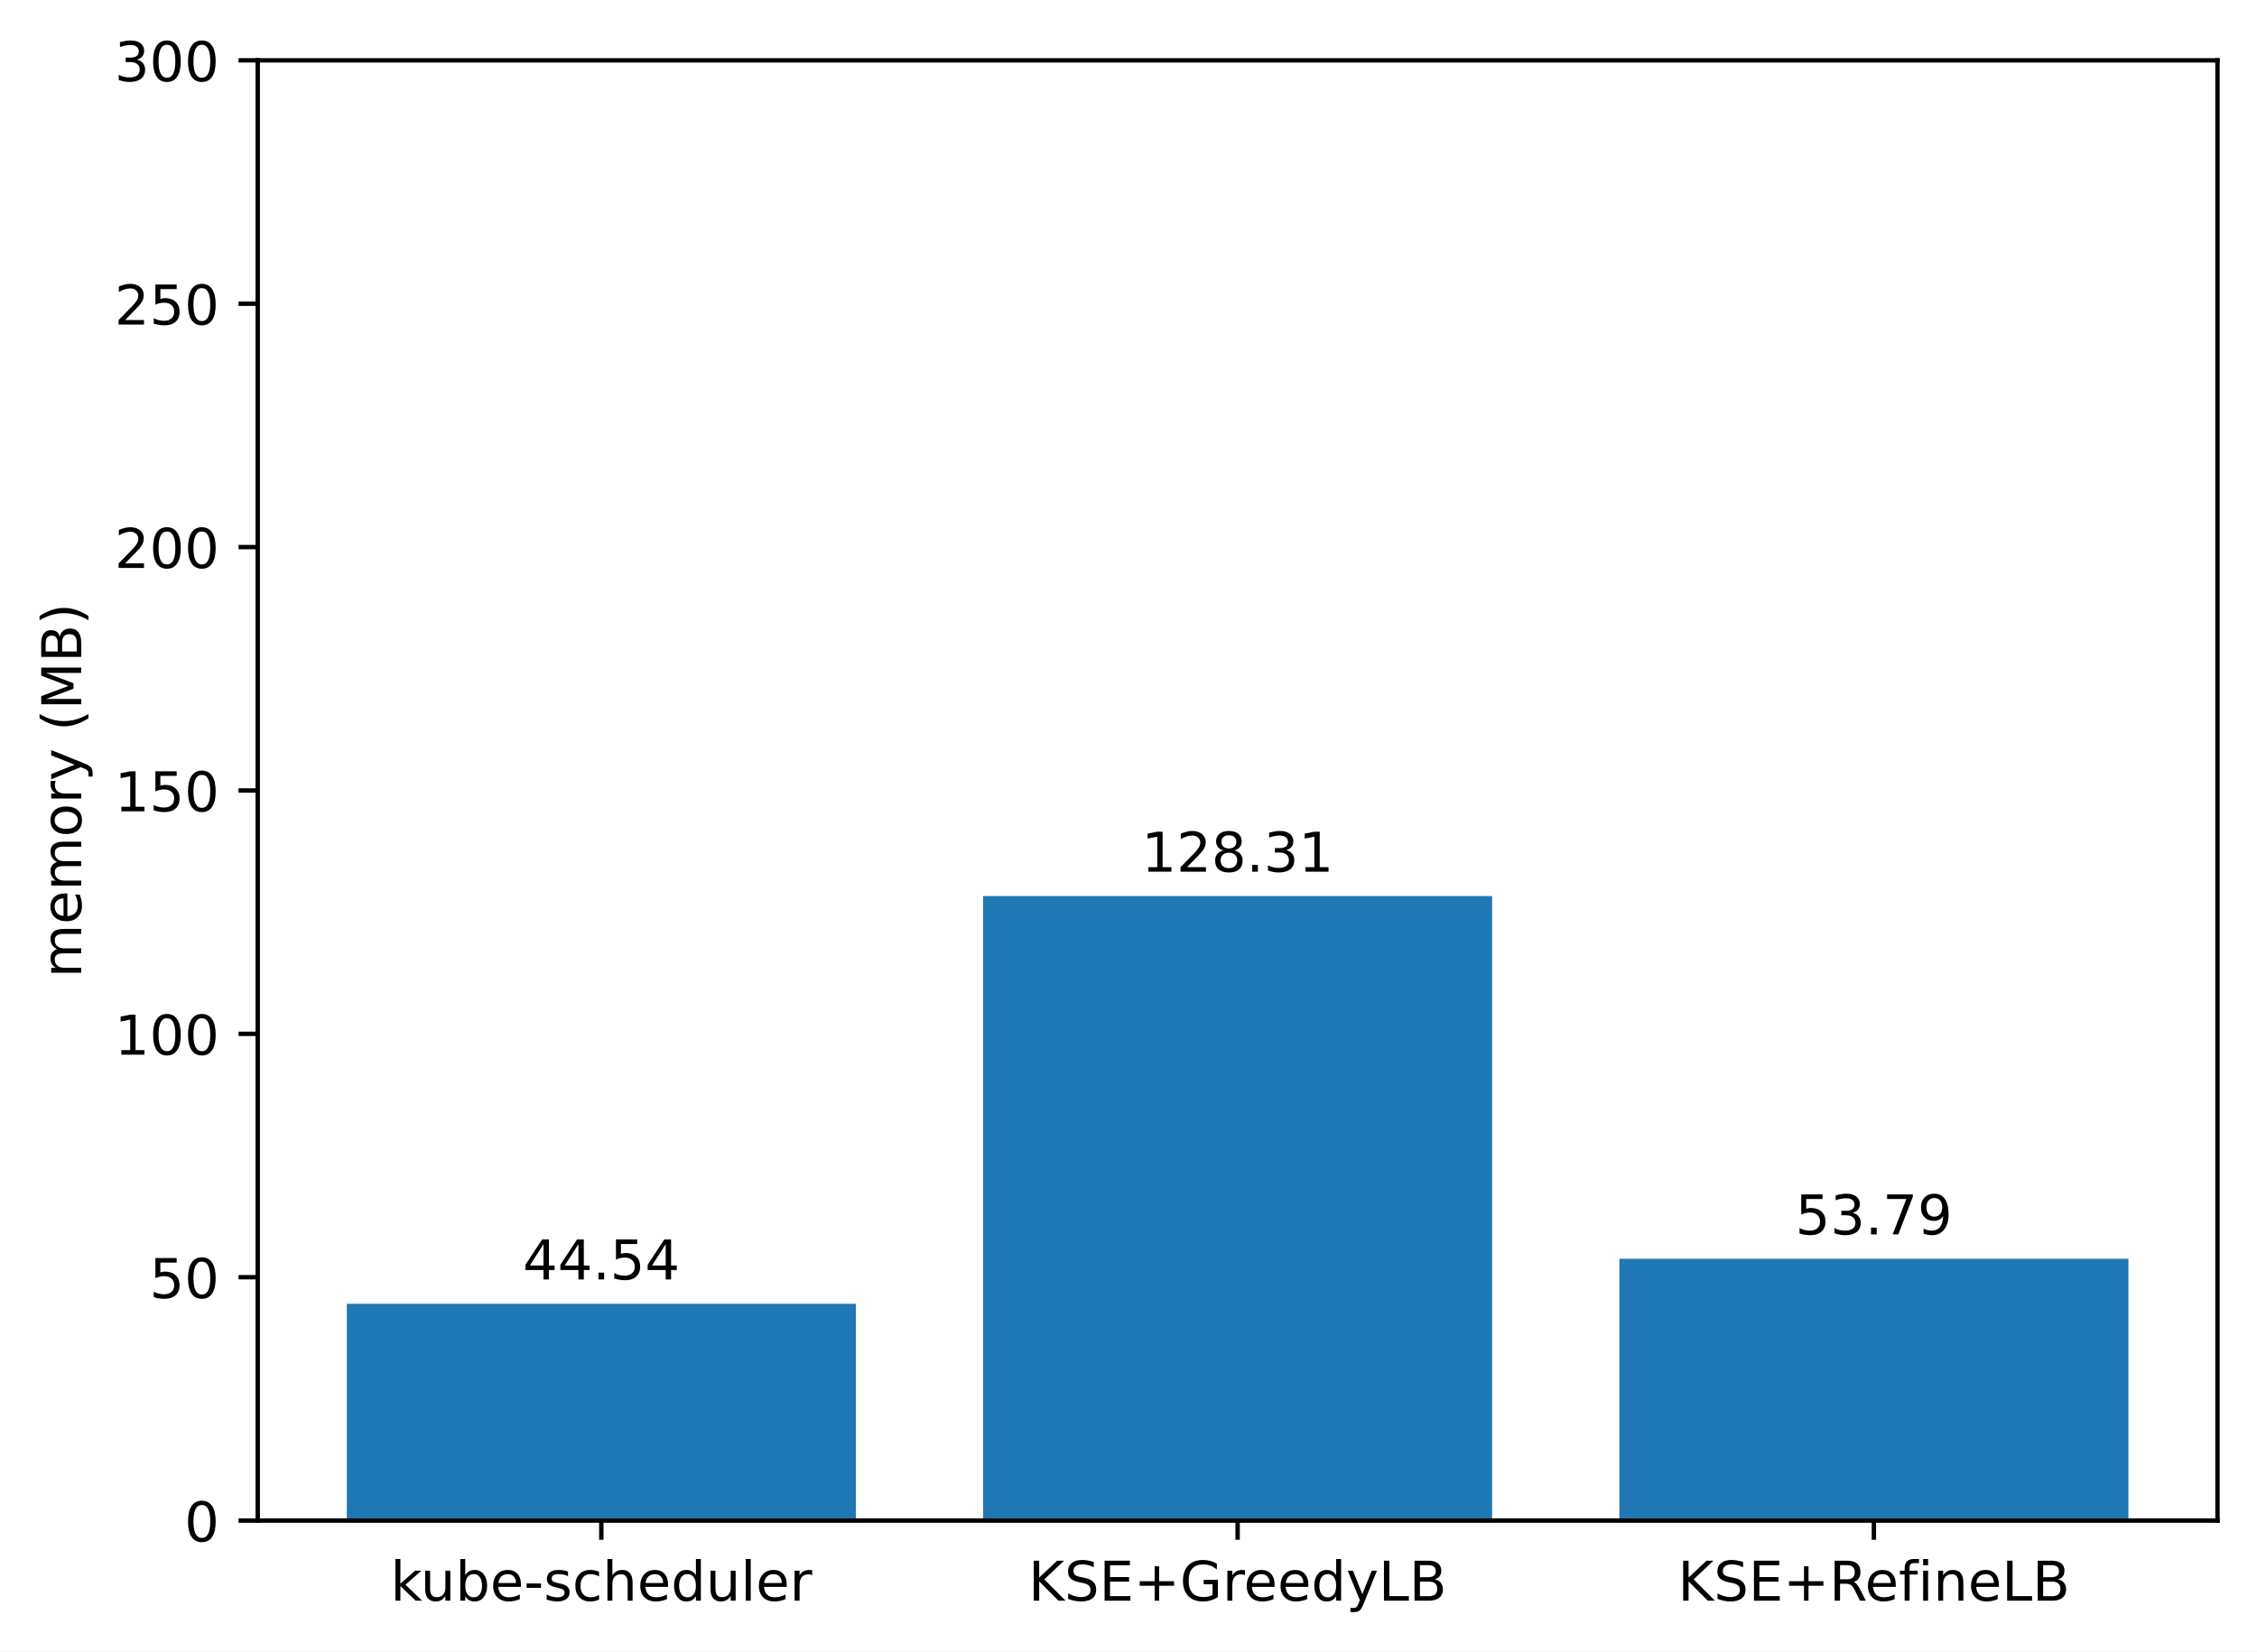
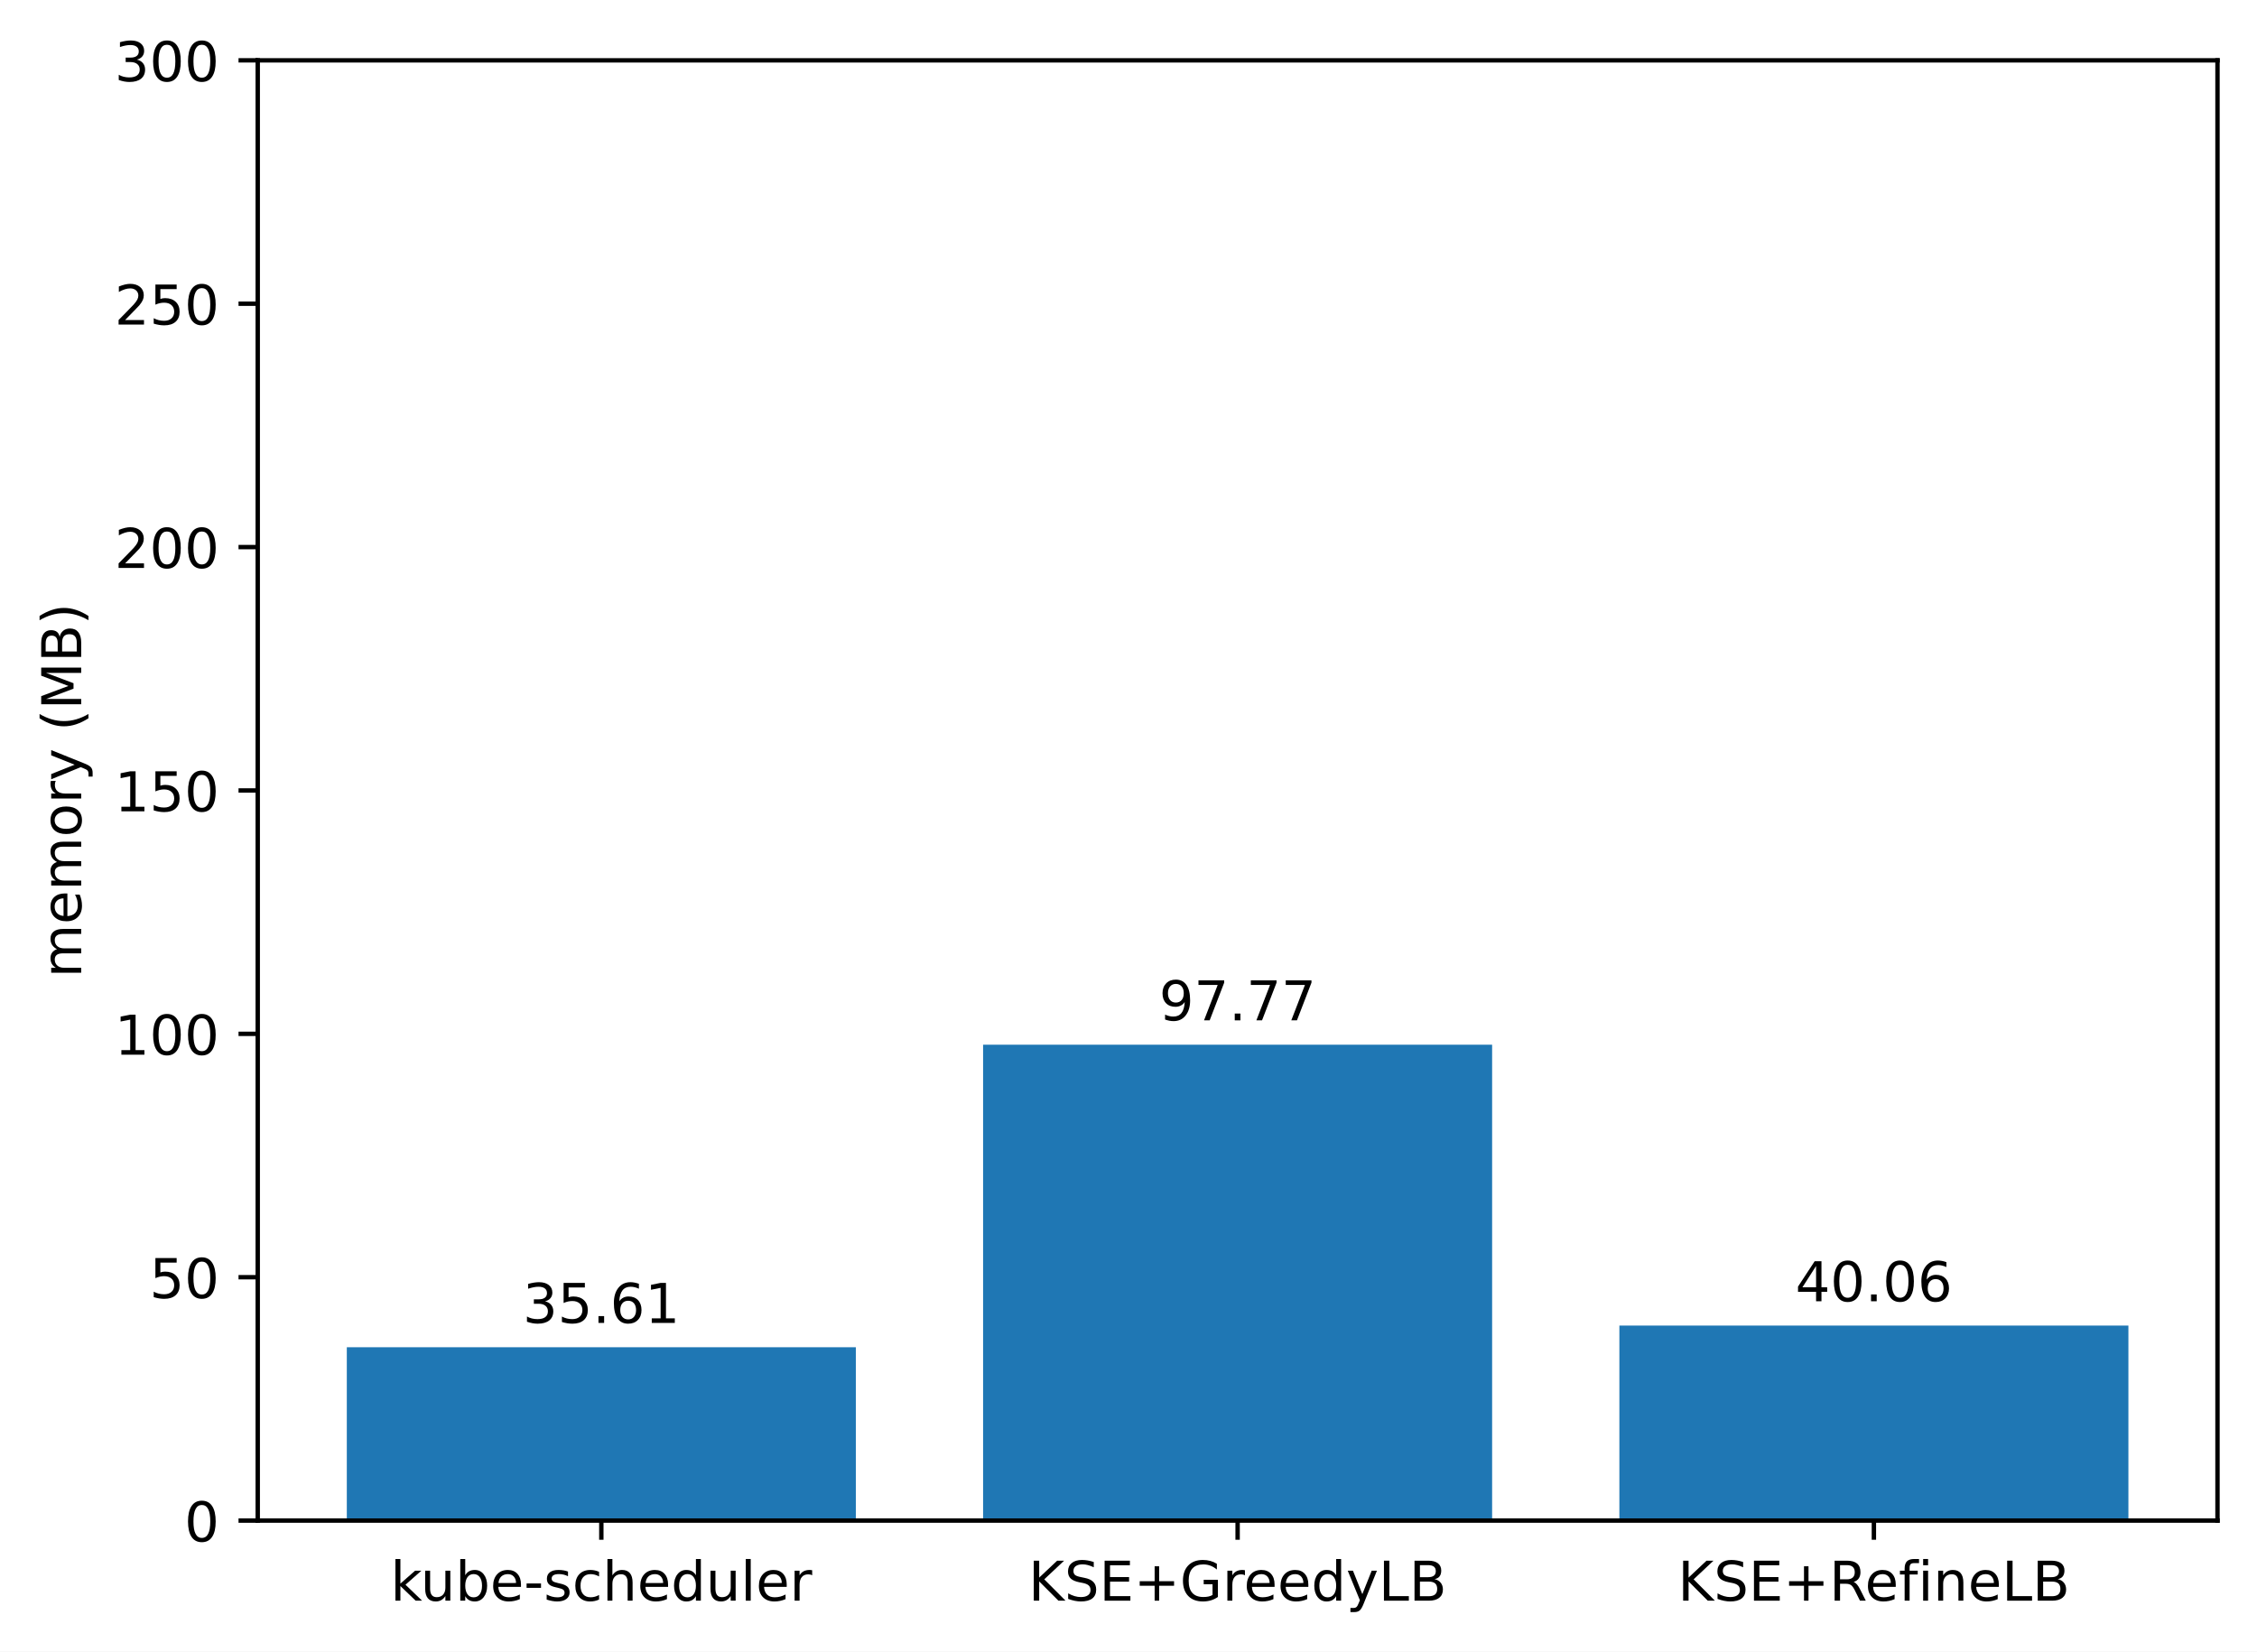
<svg xmlns="http://www.w3.org/2000/svg" xmlns:xlink="http://www.w3.org/1999/xlink" width="411.286pt" height="300.989pt" viewBox="0 0 411.286 300.989" version="1.1">
  <defs>
    <style type="text/css">*{stroke-linejoin: round; stroke-linecap: butt}</style>
  </defs>
  <g id="figure_1">
    <g id="patch_1">
      <path d="M 0 300.989  L 411.286 300.989  L 411.286 0  L 0 0  z " style="fill: #ffffff" />
    </g>
    <g id="axes_1">
      <g id="patch_2">
        <path d="M 46.966 277.111  L 404.086 277.111  L 404.086 10.999  L 46.966 10.999  z " style="fill: #ffffff" />
      </g>
      <g id="patch_3">
-         <path d="M 63.198 277.111  L 155.957 277.111  L 155.957 237.602  L 63.198 237.602  z " clip-path="url(#pb730946405)" style="fill: #1f77b4" />
+         <path d="M 63.198 277.111  L 155.957 277.111  L 155.957 245.524  L 63.198 245.524  z " clip-path="url(#pcb52dd0d6f)" style="fill: #1f77b4" />
      </g>
      <g id="patch_4">
-         <path d="M 179.146 277.111  L 271.905 277.111  L 271.905 163.295  L 179.146 163.295  z " clip-path="url(#pb730946405)" style="fill: #1f77b4" />
+         <path d="M 179.146 277.111  L 271.905 277.111  L 271.905 190.385  L 179.146 190.385  z " clip-path="url(#pcb52dd0d6f)" style="fill: #1f77b4" />
      </g>
      <g id="patch_5">
-         <path d="M 295.094 277.111  L 387.853 277.111  L 387.853 229.397  L 295.094 229.397  z " clip-path="url(#pb730946405)" style="fill: #1f77b4" />
+         <path d="M 295.094 277.111  L 387.853 277.111  L 387.853 241.576  L 295.094 241.576  z " clip-path="url(#pcb52dd0d6f)" style="fill: #1f77b4" />
      </g>
      <g id="matplotlib.axis_1">
        <g id="xtick_1">
          <g id="line2d_1">
            <defs>
-               <path id="mb601773c1e" d="M 0 0  L 0 3.5  " style="stroke: #000000; stroke-width: 0.8" />
+               <path id="m699076f416" d="M 0 0  L 0 3.5  " style="stroke: #000000; stroke-width: 0.8" />
            </defs>
            <g>
-               <use xlink:href="#mb601773c1e" x="109.578" y="277.111" style="stroke: #000000; stroke-width: 0.8" />
+               <use xlink:href="#m699076f416" x="109.578" y="277.111" style="stroke: #000000; stroke-width: 0.8" />
            </g>
          </g>
          <g id="text_1">
            <g transform="translate(71.15179 291.7097)scale(0.1 -0.1)">
              <defs>
                <path id="DejaVuSans-6b" d="M 581 4863  L 1159 4863  L 1159 1991  L 2875 3500  L 3609 3500  L 1753 1863  L 3688 0  L 2938 0  L 1159 1709  L 1159 0  L 581 0  L 581 4863  z " transform="scale(0.015625)" />
                <path id="DejaVuSans-75" d="M 544 1381  L 544 3500  L 1119 3500  L 1119 1403  Q 1119 906 1312 657  Q 1506 409 1894 409  Q 2359 409 2629 706  Q 2900 1003 2900 1516  L 2900 3500  L 3475 3500  L 3475 0  L 2900 0  L 2900 538  Q 2691 219 2414 64  Q 2138 -91 1772 -91  Q 1169 -91 856 284  Q 544 659 544 1381  z M 1991 3584  L 1991 3584  z " transform="scale(0.015625)" />
                <path id="DejaVuSans-62" d="M 3116 1747  Q 3116 2381 2855 2742  Q 2594 3103 2138 3103  Q 1681 3103 1420 2742  Q 1159 2381 1159 1747  Q 1159 1113 1420 752  Q 1681 391 2138 391  Q 2594 391 2855 752  Q 3116 1113 3116 1747  z M 1159 2969  Q 1341 3281 1617 3432  Q 1894 3584 2278 3584  Q 2916 3584 3314 3078  Q 3713 2572 3713 1747  Q 3713 922 3314 415  Q 2916 -91 2278 -91  Q 1894 -91 1617 61  Q 1341 213 1159 525  L 1159 0  L 581 0  L 581 4863  L 1159 4863  L 1159 2969  z " transform="scale(0.015625)" />
                <path id="DejaVuSans-65" d="M 3597 1894  L 3597 1613  L 953 1613  Q 991 1019 1311 708  Q 1631 397 2203 397  Q 2534 397 2845 478  Q 3156 559 3463 722  L 3463 178  Q 3153 47 2828 -22  Q 2503 -91 2169 -91  Q 1331 -91 842 396  Q 353 884 353 1716  Q 353 2575 817 3079  Q 1281 3584 2069 3584  Q 2775 3584 3186 3129  Q 3597 2675 3597 1894  z M 3022 2063  Q 3016 2534 2758 2815  Q 2500 3097 2075 3097  Q 1594 3097 1305 2825  Q 1016 2553 972 2059  L 3022 2063  z " transform="scale(0.015625)" />
                <path id="DejaVuSans-2d" d="M 313 2009  L 1997 2009  L 1997 1497  L 313 1497  L 313 2009  z " transform="scale(0.015625)" />
                <path id="DejaVuSans-73" d="M 2834 3397  L 2834 2853  Q 2591 2978 2328 3040  Q 2066 3103 1784 3103  Q 1356 3103 1142 2972  Q 928 2841 928 2578  Q 928 2378 1081 2264  Q 1234 2150 1697 2047  L 1894 2003  Q 2506 1872 2764 1633  Q 3022 1394 3022 966  Q 3022 478 2636 193  Q 2250 -91 1575 -91  Q 1294 -91 989 -36  Q 684 19 347 128  L 347 722  Q 666 556 975 473  Q 1284 391 1588 391  Q 1994 391 2212 530  Q 2431 669 2431 922  Q 2431 1156 2273 1281  Q 2116 1406 1581 1522  L 1381 1569  Q 847 1681 609 1914  Q 372 2147 372 2553  Q 372 3047 722 3315  Q 1072 3584 1716 3584  Q 2034 3584 2315 3537  Q 2597 3491 2834 3397  z " transform="scale(0.015625)" />
                <path id="DejaVuSans-63" d="M 3122 3366  L 3122 2828  Q 2878 2963 2633 3030  Q 2388 3097 2138 3097  Q 1578 3097 1268 2742  Q 959 2388 959 1747  Q 959 1106 1268 751  Q 1578 397 2138 397  Q 2388 397 2633 464  Q 2878 531 3122 666  L 3122 134  Q 2881 22 2623 -34  Q 2366 -91 2075 -91  Q 1284 -91 818 406  Q 353 903 353 1747  Q 353 2603 823 3093  Q 1294 3584 2113 3584  Q 2378 3584 2631 3529  Q 2884 3475 3122 3366  z " transform="scale(0.015625)" />
                <path id="DejaVuSans-68" d="M 3513 2113  L 3513 0  L 2938 0  L 2938 2094  Q 2938 2591 2744 2837  Q 2550 3084 2163 3084  Q 1697 3084 1428 2787  Q 1159 2491 1159 1978  L 1159 0  L 581 0  L 581 4863  L 1159 4863  L 1159 2956  Q 1366 3272 1645 3428  Q 1925 3584 2291 3584  Q 2894 3584 3203 3211  Q 3513 2838 3513 2113  z " transform="scale(0.015625)" />
                <path id="DejaVuSans-64" d="M 2906 2969  L 2906 4863  L 3481 4863  L 3481 0  L 2906 0  L 2906 525  Q 2725 213 2448 61  Q 2172 -91 1784 -91  Q 1150 -91 751 415  Q 353 922 353 1747  Q 353 2572 751 3078  Q 1150 3584 1784 3584  Q 2172 3584 2448 3432  Q 2725 3281 2906 2969  z M 947 1747  Q 947 1113 1208 752  Q 1469 391 1925 391  Q 2381 391 2643 752  Q 2906 1113 2906 1747  Q 2906 2381 2643 2742  Q 2381 3103 1925 3103  Q 1469 3103 1208 2742  Q 947 2381 947 1747  z " transform="scale(0.015625)" />
                <path id="DejaVuSans-6c" d="M 603 4863  L 1178 4863  L 1178 0  L 603 0  L 603 4863  z " transform="scale(0.015625)" />
                <path id="DejaVuSans-72" d="M 2631 2963  Q 2534 3019 2420 3045  Q 2306 3072 2169 3072  Q 1681 3072 1420 2755  Q 1159 2438 1159 1844  L 1159 0  L 581 0  L 581 3500  L 1159 3500  L 1159 2956  Q 1341 3275 1631 3429  Q 1922 3584 2338 3584  Q 2397 3584 2469 3576  Q 2541 3569 2628 3553  L 2631 2963  z " transform="scale(0.015625)" />
              </defs>
              <use xlink:href="#DejaVuSans-6b" />
              <use xlink:href="#DejaVuSans-75" x="54.785" />
              <use xlink:href="#DejaVuSans-62" x="118.164" />
              <use xlink:href="#DejaVuSans-65" x="181.641" />
              <use xlink:href="#DejaVuSans-2d" x="243.164" />
              <use xlink:href="#DejaVuSans-73" x="279.248" />
              <use xlink:href="#DejaVuSans-63" x="331.348" />
              <use xlink:href="#DejaVuSans-68" x="386.328" />
              <use xlink:href="#DejaVuSans-65" x="449.707" />
              <use xlink:href="#DejaVuSans-64" x="511.23" />
              <use xlink:href="#DejaVuSans-75" x="574.707" />
              <use xlink:href="#DejaVuSans-6c" x="638.086" />
              <use xlink:href="#DejaVuSans-65" x="665.869" />
              <use xlink:href="#DejaVuSans-72" x="727.393" />
            </g>
          </g>
        </g>
        <g id="xtick_2">
          <g id="line2d_2">
            <g>
-               <use xlink:href="#mb601773c1e" x="225.526" y="277.111" style="stroke: #000000; stroke-width: 0.8" />
+               <use xlink:href="#m699076f416" x="225.526" y="277.111" style="stroke: #000000; stroke-width: 0.8" />
            </g>
          </g>
          <g id="text_2">
            <g transform="translate(187.403 291.7097)scale(0.1 -0.1)">
              <defs>
                <path id="DejaVuSans-4b" d="M 628 4666  L 1259 4666  L 1259 2694  L 3353 4666  L 4166 4666  L 1850 2491  L 4331 0  L 3500 0  L 1259 2247  L 1259 0  L 628 0  L 628 4666  z " transform="scale(0.015625)" />
                <path id="DejaVuSans-53" d="M 3425 4513  L 3425 3897  Q 3066 4069 2747 4153  Q 2428 4238 2131 4238  Q 1616 4238 1336 4038  Q 1056 3838 1056 3469  Q 1056 3159 1242 3001  Q 1428 2844 1947 2747  L 2328 2669  Q 3034 2534 3370 2195  Q 3706 1856 3706 1288  Q 3706 609 3251 259  Q 2797 -91 1919 -91  Q 1588 -91 1214 -16  Q 841 59 441 206  L 441 856  Q 825 641 1194 531  Q 1563 422 1919 422  Q 2459 422 2753 634  Q 3047 847 3047 1241  Q 3047 1584 2836 1778  Q 2625 1972 2144 2069  L 1759 2144  Q 1053 2284 737 2584  Q 422 2884 422 3419  Q 422 4038 858 4394  Q 1294 4750 2059 4750  Q 2388 4750 2728 4690  Q 3069 4631 3425 4513  z " transform="scale(0.015625)" />
                <path id="DejaVuSans-45" d="M 628 4666  L 3578 4666  L 3578 4134  L 1259 4134  L 1259 2753  L 3481 2753  L 3481 2222  L 1259 2222  L 1259 531  L 3634 531  L 3634 0  L 628 0  L 628 4666  z " transform="scale(0.015625)" />
                <path id="DejaVuSans-2b" d="M 2944 4013  L 2944 2272  L 4684 2272  L 4684 1741  L 2944 1741  L 2944 0  L 2419 0  L 2419 1741  L 678 1741  L 678 2272  L 2419 2272  L 2419 4013  L 2944 4013  z " transform="scale(0.015625)" />
                <path id="DejaVuSans-47" d="M 3809 666  L 3809 1919  L 2778 1919  L 2778 2438  L 4434 2438  L 4434 434  Q 4069 175 3628 42  Q 3188 -91 2688 -91  Q 1594 -91 976 548  Q 359 1188 359 2328  Q 359 3472 976 4111  Q 1594 4750 2688 4750  Q 3144 4750 3555 4637  Q 3966 4525 4313 4306  L 4313 3634  Q 3963 3931 3569 4081  Q 3175 4231 2741 4231  Q 1884 4231 1454 3753  Q 1025 3275 1025 2328  Q 1025 1384 1454 906  Q 1884 428 2741 428  Q 3075 428 3337 486  Q 3600 544 3809 666  z " transform="scale(0.015625)" />
                <path id="DejaVuSans-79" d="M 2059 -325  Q 1816 -950 1584 -1140  Q 1353 -1331 966 -1331  L 506 -1331  L 506 -850  L 844 -850  Q 1081 -850 1212 -737  Q 1344 -625 1503 -206  L 1606 56  L 191 3500  L 800 3500  L 1894 763  L 2988 3500  L 3597 3500  L 2059 -325  z " transform="scale(0.015625)" />
                <path id="DejaVuSans-4c" d="M 628 4666  L 1259 4666  L 1259 531  L 3531 531  L 3531 0  L 628 0  L 628 4666  z " transform="scale(0.015625)" />
                <path id="DejaVuSans-42" d="M 1259 2228  L 1259 519  L 2272 519  Q 2781 519 3026 730  Q 3272 941 3272 1375  Q 3272 1813 3026 2020  Q 2781 2228 2272 2228  L 1259 2228  z M 1259 4147  L 1259 2741  L 2194 2741  Q 2656 2741 2882 2914  Q 3109 3088 3109 3444  Q 3109 3797 2882 3972  Q 2656 4147 2194 4147  L 1259 4147  z M 628 4666  L 2241 4666  Q 2963 4666 3353 4366  Q 3744 4066 3744 3513  Q 3744 3084 3544 2831  Q 3344 2578 2956 2516  Q 3422 2416 3680 2098  Q 3938 1781 3938 1306  Q 3938 681 3513 340  Q 3088 0 2303 0  L 628 0  L 628 4666  z " transform="scale(0.015625)" />
              </defs>
              <use xlink:href="#DejaVuSans-4b" />
              <use xlink:href="#DejaVuSans-53" x="65.576" />
              <use xlink:href="#DejaVuSans-45" x="129.053" />
              <use xlink:href="#DejaVuSans-2b" x="192.236" />
              <use xlink:href="#DejaVuSans-47" x="276.025" />
              <use xlink:href="#DejaVuSans-72" x="353.516" />
              <use xlink:href="#DejaVuSans-65" x="392.379" />
              <use xlink:href="#DejaVuSans-65" x="453.902" />
              <use xlink:href="#DejaVuSans-64" x="515.426" />
              <use xlink:href="#DejaVuSans-79" x="578.902" />
              <use xlink:href="#DejaVuSans-4c" x="638.082" />
              <use xlink:href="#DejaVuSans-42" x="693.795" />
            </g>
          </g>
        </g>
        <g id="xtick_3">
          <g id="line2d_3">
            <g>
-               <use xlink:href="#mb601773c1e" x="341.474" y="277.111" style="stroke: #000000; stroke-width: 0.8" />
+               <use xlink:href="#m699076f416" x="341.474" y="277.111" style="stroke: #000000; stroke-width: 0.8" />
            </g>
          </g>
          <g id="text_3">
            <g transform="translate(305.7346 291.7097)scale(0.1 -0.1)">
              <defs>
                <path id="DejaVuSans-52" d="M 2841 2188  Q 3044 2119 3236 1894  Q 3428 1669 3622 1275  L 4263 0  L 3584 0  L 2988 1197  Q 2756 1666 2539 1819  Q 2322 1972 1947 1972  L 1259 1972  L 1259 0  L 628 0  L 628 4666  L 2053 4666  Q 2853 4666 3247 4331  Q 3641 3997 3641 3322  Q 3641 2881 3436 2590  Q 3231 2300 2841 2188  z M 1259 4147  L 1259 2491  L 2053 2491  Q 2509 2491 2742 2702  Q 2975 2913 2975 3322  Q 2975 3731 2742 3939  Q 2509 4147 2053 4147  L 1259 4147  z " transform="scale(0.015625)" />
                <path id="DejaVuSans-66" d="M 2375 4863  L 2375 4384  L 1825 4384  Q 1516 4384 1395 4259  Q 1275 4134 1275 3809  L 1275 3500  L 2222 3500  L 2222 3053  L 1275 3053  L 1275 0  L 697 0  L 697 3053  L 147 3053  L 147 3500  L 697 3500  L 697 3744  Q 697 4328 969 4595  Q 1241 4863 1831 4863  L 2375 4863  z " transform="scale(0.015625)" />
                <path id="DejaVuSans-69" d="M 603 3500  L 1178 3500  L 1178 0  L 603 0  L 603 3500  z M 603 4863  L 1178 4863  L 1178 4134  L 603 4134  L 603 4863  z " transform="scale(0.015625)" />
                <path id="DejaVuSans-6e" d="M 3513 2113  L 3513 0  L 2938 0  L 2938 2094  Q 2938 2591 2744 2837  Q 2550 3084 2163 3084  Q 1697 3084 1428 2787  Q 1159 2491 1159 1978  L 1159 0  L 581 0  L 581 3500  L 1159 3500  L 1159 2956  Q 1366 3272 1645 3428  Q 1925 3584 2291 3584  Q 2894 3584 3203 3211  Q 3513 2838 3513 2113  z " transform="scale(0.015625)" />
              </defs>
              <use xlink:href="#DejaVuSans-4b" />
              <use xlink:href="#DejaVuSans-53" x="65.576" />
              <use xlink:href="#DejaVuSans-45" x="129.053" />
              <use xlink:href="#DejaVuSans-2b" x="192.236" />
              <use xlink:href="#DejaVuSans-52" x="276.025" />
              <use xlink:href="#DejaVuSans-65" x="341.008" />
              <use xlink:href="#DejaVuSans-66" x="402.531" />
              <use xlink:href="#DejaVuSans-69" x="437.736" />
              <use xlink:href="#DejaVuSans-6e" x="465.52" />
              <use xlink:href="#DejaVuSans-65" x="528.898" />
              <use xlink:href="#DejaVuSans-4c" x="590.422" />
              <use xlink:href="#DejaVuSans-42" x="646.135" />
            </g>
          </g>
        </g>
      </g>
      <g id="matplotlib.axis_2">
        <g id="ytick_1">
          <g id="line2d_4">
            <defs>
-               <path id="m42c68aed8c" d="M 0 0  L -3.5 0  " style="stroke: #000000; stroke-width: 0.8" />
+               <path id="mcaca5ade2b" d="M 0 0  L -3.5 0  " style="stroke: #000000; stroke-width: 0.8" />
            </defs>
            <g>
-               <use xlink:href="#m42c68aed8c" x="46.966" y="277.111" style="stroke: #000000; stroke-width: 0.8" />
+               <use xlink:href="#mcaca5ade2b" x="46.966" y="277.111" style="stroke: #000000; stroke-width: 0.8" />
            </g>
          </g>
          <g id="text_4">
            <g transform="translate(33.60312 280.9104)scale(0.1 -0.1)">
              <defs>
                <path id="DejaVuSans-30" d="M 2034 4250  Q 1547 4250 1301 3770  Q 1056 3291 1056 2328  Q 1056 1369 1301 889  Q 1547 409 2034 409  Q 2525 409 2770 889  Q 3016 1369 3016 2328  Q 3016 3291 2770 3770  Q 2525 4250 2034 4250  z M 2034 4750  Q 2819 4750 3233 4129  Q 3647 3509 3647 2328  Q 3647 1150 3233 529  Q 2819 -91 2034 -91  Q 1250 -91 836 529  Q 422 1150 422 2328  Q 422 3509 836 4129  Q 1250 4750 2034 4750  z " transform="scale(0.015625)" />
              </defs>
              <use xlink:href="#DejaVuSans-30" />
            </g>
          </g>
        </g>
        <g id="ytick_2">
          <g id="line2d_5">
            <g>
-               <use xlink:href="#m42c68aed8c" x="46.966" y="232.759" style="stroke: #000000; stroke-width: 0.8" />
+               <use xlink:href="#mcaca5ade2b" x="46.966" y="232.759" style="stroke: #000000; stroke-width: 0.8" />
            </g>
          </g>
          <g id="text_5">
            <g transform="translate(27.24063 236.5584)scale(0.1 -0.1)">
              <defs>
                <path id="DejaVuSans-35" d="M 691 4666  L 3169 4666  L 3169 4134  L 1269 4134  L 1269 2991  Q 1406 3038 1543 3061  Q 1681 3084 1819 3084  Q 2600 3084 3056 2656  Q 3513 2228 3513 1497  Q 3513 744 3044 326  Q 2575 -91 1722 -91  Q 1428 -91 1123 -41  Q 819 9 494 109  L 494 744  Q 775 591 1075 516  Q 1375 441 1709 441  Q 2250 441 2565 725  Q 2881 1009 2881 1497  Q 2881 1984 2565 2268  Q 2250 2553 1709 2553  Q 1456 2553 1204 2497  Q 953 2441 691 2322  L 691 4666  z " transform="scale(0.015625)" />
              </defs>
              <use xlink:href="#DejaVuSans-35" />
              <use xlink:href="#DejaVuSans-30" x="63.623" />
            </g>
          </g>
        </g>
        <g id="ytick_3">
          <g id="line2d_6">
            <g>
-               <use xlink:href="#m42c68aed8c" x="46.966" y="188.407" style="stroke: #000000; stroke-width: 0.8" />
+               <use xlink:href="#mcaca5ade2b" x="46.966" y="188.407" style="stroke: #000000; stroke-width: 0.8" />
            </g>
          </g>
          <g id="text_6">
            <g transform="translate(20.87813 192.2064)scale(0.1 -0.1)">
              <defs>
                <path id="DejaVuSans-31" d="M 794 531  L 1825 531  L 1825 4091  L 703 3866  L 703 4441  L 1819 4666  L 2450 4666  L 2450 531  L 3481 531  L 3481 0  L 794 0  L 794 531  z " transform="scale(0.015625)" />
              </defs>
              <use xlink:href="#DejaVuSans-31" />
              <use xlink:href="#DejaVuSans-30" x="63.623" />
              <use xlink:href="#DejaVuSans-30" x="127.246" />
            </g>
          </g>
        </g>
        <g id="ytick_4">
          <g id="line2d_7">
            <g>
-               <use xlink:href="#m42c68aed8c" x="46.966" y="144.055" style="stroke: #000000; stroke-width: 0.8" />
+               <use xlink:href="#mcaca5ade2b" x="46.966" y="144.055" style="stroke: #000000; stroke-width: 0.8" />
            </g>
          </g>
          <g id="text_7">
            <g transform="translate(20.87813 147.8544)scale(0.1 -0.1)">
              <use xlink:href="#DejaVuSans-31" />
              <use xlink:href="#DejaVuSans-35" x="63.623" />
              <use xlink:href="#DejaVuSans-30" x="127.246" />
            </g>
          </g>
        </g>
        <g id="ytick_5">
          <g id="line2d_8">
            <g>
-               <use xlink:href="#m42c68aed8c" x="46.966" y="99.703" style="stroke: #000000; stroke-width: 0.8" />
+               <use xlink:href="#mcaca5ade2b" x="46.966" y="99.703" style="stroke: #000000; stroke-width: 0.8" />
            </g>
          </g>
          <g id="text_8">
            <g transform="translate(20.87813 103.5024)scale(0.1 -0.1)">
              <defs>
                <path id="DejaVuSans-32" d="M 1228 531  L 3431 531  L 3431 0  L 469 0  L 469 531  Q 828 903 1448 1529  Q 2069 2156 2228 2338  Q 2531 2678 2651 2914  Q 2772 3150 2772 3378  Q 2772 3750 2511 3984  Q 2250 4219 1831 4219  Q 1534 4219 1204 4116  Q 875 4013 500 3803  L 500 4441  Q 881 4594 1212 4672  Q 1544 4750 1819 4750  Q 2544 4750 2975 4387  Q 3406 4025 3406 3419  Q 3406 3131 3298 2873  Q 3191 2616 2906 2266  Q 2828 2175 2409 1742  Q 1991 1309 1228 531  z " transform="scale(0.015625)" />
              </defs>
              <use xlink:href="#DejaVuSans-32" />
              <use xlink:href="#DejaVuSans-30" x="63.623" />
              <use xlink:href="#DejaVuSans-30" x="127.246" />
            </g>
          </g>
        </g>
        <g id="ytick_6">
          <g id="line2d_9">
            <g>
-               <use xlink:href="#m42c68aed8c" x="46.966" y="55.351" style="stroke: #000000; stroke-width: 0.8" />
+               <use xlink:href="#mcaca5ade2b" x="46.966" y="55.351" style="stroke: #000000; stroke-width: 0.8" />
            </g>
          </g>
          <g id="text_9">
            <g transform="translate(20.87813 59.15044)scale(0.1 -0.1)">
              <use xlink:href="#DejaVuSans-32" />
              <use xlink:href="#DejaVuSans-35" x="63.623" />
              <use xlink:href="#DejaVuSans-30" x="127.246" />
            </g>
          </g>
        </g>
        <g id="ytick_7">
          <g id="line2d_10">
            <g>
-               <use xlink:href="#m42c68aed8c" x="46.966" y="10.999" style="stroke: #000000; stroke-width: 0.8" />
+               <use xlink:href="#mcaca5ade2b" x="46.966" y="10.999" style="stroke: #000000; stroke-width: 0.8" />
            </g>
          </g>
          <g id="text_10">
            <g transform="translate(20.87813 14.79844)scale(0.1 -0.1)">
              <defs>
                <path id="DejaVuSans-33" d="M 2597 2516  Q 3050 2419 3304 2112  Q 3559 1806 3559 1356  Q 3559 666 3084 287  Q 2609 -91 1734 -91  Q 1441 -91 1130 -33  Q 819 25 488 141  L 488 750  Q 750 597 1062 519  Q 1375 441 1716 441  Q 2309 441 2620 675  Q 2931 909 2931 1356  Q 2931 1769 2642 2001  Q 2353 2234 1838 2234  L 1294 2234  L 1294 2753  L 1863 2753  Q 2328 2753 2575 2939  Q 2822 3125 2822 3475  Q 2822 3834 2567 4026  Q 2313 4219 1838 4219  Q 1578 4219 1281 4162  Q 984 4106 628 3988  L 628 4550  Q 988 4650 1302 4700  Q 1616 4750 1894 4750  Q 2613 4750 3031 4423  Q 3450 4097 3450 3541  Q 3450 3153 3228 2886  Q 3006 2619 2597 2516  z " transform="scale(0.015625)" />
              </defs>
              <use xlink:href="#DejaVuSans-33" />
              <use xlink:href="#DejaVuSans-30" x="63.623" />
              <use xlink:href="#DejaVuSans-30" x="127.246" />
            </g>
          </g>
        </g>
        <g id="text_11">
          <g transform="translate(14.79844 178.1818)rotate(-90)scale(0.1 -0.1)">
            <defs>
              <path id="DejaVuSans-6d" d="M 3328 2828  Q 3544 3216 3844 3400  Q 4144 3584 4550 3584  Q 5097 3584 5394 3201  Q 5691 2819 5691 2113  L 5691 0  L 5113 0  L 5113 2094  Q 5113 2597 4934 2840  Q 4756 3084 4391 3084  Q 3944 3084 3684 2787  Q 3425 2491 3425 1978  L 3425 0  L 2847 0  L 2847 2094  Q 2847 2600 2669 2842  Q 2491 3084 2119 3084  Q 1678 3084 1418 2786  Q 1159 2488 1159 1978  L 1159 0  L 581 0  L 581 3500  L 1159 3500  L 1159 2956  Q 1356 3278 1631 3431  Q 1906 3584 2284 3584  Q 2666 3584 2933 3390  Q 3200 3197 3328 2828  z " transform="scale(0.015625)" />
              <path id="DejaVuSans-6f" d="M 1959 3097  Q 1497 3097 1228 2736  Q 959 2375 959 1747  Q 959 1119 1226 758  Q 1494 397 1959 397  Q 2419 397 2687 759  Q 2956 1122 2956 1747  Q 2956 2369 2687 2733  Q 2419 3097 1959 3097  z M 1959 3584  Q 2709 3584 3137 3096  Q 3566 2609 3566 1747  Q 3566 888 3137 398  Q 2709 -91 1959 -91  Q 1206 -91 779 398  Q 353 888 353 1747  Q 353 2609 779 3096  Q 1206 3584 1959 3584  z " transform="scale(0.015625)" />
              <path id="DejaVuSans-20" transform="scale(0.015625)" />
              <path id="DejaVuSans-28" d="M 1984 4856  Q 1566 4138 1362 3434  Q 1159 2731 1159 2009  Q 1159 1288 1364 580  Q 1569 -128 1984 -844  L 1484 -844  Q 1016 -109 783 600  Q 550 1309 550 2009  Q 550 2706 781 3412  Q 1013 4119 1484 4856  L 1984 4856  z " transform="scale(0.015625)" />
              <path id="DejaVuSans-4d" d="M 628 4666  L 1569 4666  L 2759 1491  L 3956 4666  L 4897 4666  L 4897 0  L 4281 0  L 4281 4097  L 3078 897  L 2444 897  L 1241 4097  L 1241 0  L 628 0  L 628 4666  z " transform="scale(0.015625)" />
              <path id="DejaVuSans-29" d="M 513 4856  L 1013 4856  Q 1481 4119 1714 3412  Q 1947 2706 1947 2009  Q 1947 1309 1714 600  Q 1481 -109 1013 -844  L 513 -844  Q 928 -128 1133 580  Q 1338 1288 1338 2009  Q 1338 2731 1133 3434  Q 928 4138 513 4856  z " transform="scale(0.015625)" />
            </defs>
            <use xlink:href="#DejaVuSans-6d" />
            <use xlink:href="#DejaVuSans-65" x="97.412" />
            <use xlink:href="#DejaVuSans-6d" x="158.936" />
            <use xlink:href="#DejaVuSans-6f" x="256.348" />
            <use xlink:href="#DejaVuSans-72" x="317.529" />
            <use xlink:href="#DejaVuSans-79" x="358.643" />
            <use xlink:href="#DejaVuSans-20" x="417.822" />
            <use xlink:href="#DejaVuSans-28" x="449.609" />
            <use xlink:href="#DejaVuSans-4d" x="488.623" />
            <use xlink:href="#DejaVuSans-42" x="574.902" />
            <use xlink:href="#DejaVuSans-29" x="643.506" />
          </g>
        </g>
      </g>
      <g id="patch_6">
        <path d="M 46.966 277.111  L 46.966 10.999  " style="fill: none; stroke: #000000; stroke-width: 0.8; stroke-linejoin: miter; stroke-linecap: square" />
      </g>
      <g id="patch_7">
        <path d="M 404.086 277.111  L 404.086 10.999  " style="fill: none; stroke: #000000; stroke-width: 0.8; stroke-linejoin: miter; stroke-linecap: square" />
      </g>
      <g id="patch_8">
        <path d="M 46.966 277.111  L 404.086 277.111  " style="fill: none; stroke: #000000; stroke-width: 0.8; stroke-linejoin: miter; stroke-linecap: square" />
      </g>
      <g id="patch_9">
        <path d="M 46.966 10.999  L 404.086 10.999  " style="fill: none; stroke: #000000; stroke-width: 0.8; stroke-linejoin: miter; stroke-linecap: square" />
      </g>
      <g id="text_12">
-         <g transform="translate(95.26351 233.1673)scale(0.1 -0.1)">
+         <g transform="translate(95.26351 241.0885)scale(0.1 -0.1)">
+           <defs>
+             <path id="DejaVuSans-2e" d="M 684 794  L 1344 794  L 1344 0  L 684 0  L 684 794  z " transform="scale(0.015625)" />
+             <path id="DejaVuSans-36" d="M 2113 2584  Q 1688 2584 1439 2293  Q 1191 2003 1191 1497  Q 1191 994 1439 701  Q 1688 409 2113 409  Q 2538 409 2786 701  Q 3034 994 3034 1497  Q 3034 2003 2786 2293  Q 2538 2584 2113 2584  z M 3366 4563  L 3366 3988  Q 3128 4100 2886 4159  Q 2644 4219 2406 4219  Q 1781 4219 1451 3797  Q 1122 3375 1075 2522  Q 1259 2794 1537 2939  Q 1816 3084 2150 3084  Q 2853 3084 3261 2657  Q 3669 2231 3669 1497  Q 3669 778 3244 343  Q 2819 -91 2113 -91  Q 1303 -91 875 529  Q 447 1150 447 2328  Q 447 3434 972 4092  Q 1497 4750 2381 4750  Q 2619 4750 2861 4703  Q 3103 4656 3366 4563  z " transform="scale(0.015625)" />
+           </defs>
+           <use xlink:href="#DejaVuSans-33" />
+           <use xlink:href="#DejaVuSans-35" x="63.623" />
+           <use xlink:href="#DejaVuSans-2e" x="127.246" />
+           <use xlink:href="#DejaVuSans-36" x="159.033" />
+           <use xlink:href="#DejaVuSans-31" x="222.656" />
+         </g>
+       </g>
+       <g id="text_13">
+         <g transform="translate(211.2116 185.9501)scale(0.1 -0.1)">
+           <defs>
+             <path id="DejaVuSans-39" d="M 703 97  L 703 672  Q 941 559 1184 500  Q 1428 441 1663 441  Q 2288 441 2617 861  Q 2947 1281 2994 2138  Q 2813 1869 2534 1725  Q 2256 1581 1919 1581  Q 1219 1581 811 2004  Q 403 2428 403 3163  Q 403 3881 828 4315  Q 1253 4750 1959 4750  Q 2769 4750 3195 4129  Q 3622 3509 3622 2328  Q 3622 1225 3098 567  Q 2575 -91 1691 -91  Q 1453 -91 1209 -44  Q 966 3 703 97  z M 1959 2075  Q 2384 2075 2632 2365  Q 2881 2656 2881 3163  Q 2881 3666 2632 3958  Q 2384 4250 1959 4250  Q 1534 4250 1286 3958  Q 1038 3666 1038 3163  Q 1038 2656 1286 2365  Q 1534 2075 1959 2075  z " transform="scale(0.015625)" />
+             <path id="DejaVuSans-37" d="M 525 4666  L 3525 4666  L 3525 4397  L 1831 0  L 1172 0  L 2766 4134  L 525 4134  L 525 4666  z " transform="scale(0.015625)" />
+           </defs>
+           <use xlink:href="#DejaVuSans-39" />
+           <use xlink:href="#DejaVuSans-37" x="63.623" />
+           <use xlink:href="#DejaVuSans-2e" x="127.246" />
+           <use xlink:href="#DejaVuSans-37" x="159.033" />
+           <use xlink:href="#DejaVuSans-37" x="222.656" />
+         </g>
+       </g>
+       <g id="text_14">
+         <g transform="translate(327.1596 237.1412)scale(0.1 -0.1)">
          <defs>
            <path id="DejaVuSans-34" d="M 2419 4116  L 825 1625  L 2419 1625  L 2419 4116  z M 2253 4666  L 3047 4666  L 3047 1625  L 3713 1625  L 3713 1100  L 3047 1100  L 3047 0  L 2419 0  L 2419 1100  L 313 1100  L 313 1709  L 2253 4666  z " transform="scale(0.015625)" />
-             <path id="DejaVuSans-2e" d="M 684 794  L 1344 794  L 1344 0  L 684 0  L 684 794  z " transform="scale(0.015625)" />
          </defs>
          <use xlink:href="#DejaVuSans-34" />
-           <use xlink:href="#DejaVuSans-34" x="63.623" />
+           <use xlink:href="#DejaVuSans-30" x="63.623" />
          <use xlink:href="#DejaVuSans-2e" x="127.246" />
-           <use xlink:href="#DejaVuSans-35" x="159.033" />
-           <use xlink:href="#DejaVuSans-34" x="222.656" />
-         </g>
-       </g>
-       <g id="text_13">
-         <g transform="translate(208.0303 158.8599)scale(0.1 -0.1)">
-           <defs>
-             <path id="DejaVuSans-38" d="M 2034 2216  Q 1584 2216 1326 1975  Q 1069 1734 1069 1313  Q 1069 891 1326 650  Q 1584 409 2034 409  Q 2484 409 2743 651  Q 3003 894 3003 1313  Q 3003 1734 2745 1975  Q 2488 2216 2034 2216  z M 1403 2484  Q 997 2584 770 2862  Q 544 3141 544 3541  Q 544 4100 942 4425  Q 1341 4750 2034 4750  Q 2731 4750 3128 4425  Q 3525 4100 3525 3541  Q 3525 3141 3298 2862  Q 3072 2584 2669 2484  Q 3125 2378 3379 2068  Q 3634 1759 3634 1313  Q 3634 634 3220 271  Q 2806 -91 2034 -91  Q 1263 -91 848 271  Q 434 634 434 1313  Q 434 1759 690 2068  Q 947 2378 1403 2484  z M 1172 3481  Q 1172 3119 1398 2916  Q 1625 2713 2034 2713  Q 2441 2713 2670 2916  Q 2900 3119 2900 3481  Q 2900 3844 2670 4047  Q 2441 4250 2034 4250  Q 1625 4250 1398 4047  Q 1172 3844 1172 3481  z " transform="scale(0.015625)" />
-           </defs>
-           <use xlink:href="#DejaVuSans-31" />
-           <use xlink:href="#DejaVuSans-32" x="63.623" />
-           <use xlink:href="#DejaVuSans-38" x="127.246" />
-           <use xlink:href="#DejaVuSans-2e" x="190.869" />
-           <use xlink:href="#DejaVuSans-33" x="222.656" />
-           <use xlink:href="#DejaVuSans-31" x="286.279" />
-         </g>
-       </g>
-       <g id="text_14">
-         <g transform="translate(327.1596 224.9621)scale(0.1 -0.1)">
-           <defs>
-             <path id="DejaVuSans-37" d="M 525 4666  L 3525 4666  L 3525 4397  L 1831 0  L 1172 0  L 2766 4134  L 525 4134  L 525 4666  z " transform="scale(0.015625)" />
-             <path id="DejaVuSans-39" d="M 703 97  L 703 672  Q 941 559 1184 500  Q 1428 441 1663 441  Q 2288 441 2617 861  Q 2947 1281 2994 2138  Q 2813 1869 2534 1725  Q 2256 1581 1919 1581  Q 1219 1581 811 2004  Q 403 2428 403 3163  Q 403 3881 828 4315  Q 1253 4750 1959 4750  Q 2769 4750 3195 4129  Q 3622 3509 3622 2328  Q 3622 1225 3098 567  Q 2575 -91 1691 -91  Q 1453 -91 1209 -44  Q 966 3 703 97  z M 1959 2075  Q 2384 2075 2632 2365  Q 2881 2656 2881 3163  Q 2881 3666 2632 3958  Q 2384 4250 1959 4250  Q 1534 4250 1286 3958  Q 1038 3666 1038 3163  Q 1038 2656 1286 2365  Q 1534 2075 1959 2075  z " transform="scale(0.015625)" />
-           </defs>
-           <use xlink:href="#DejaVuSans-35" />
-           <use xlink:href="#DejaVuSans-33" x="63.623" />
-           <use xlink:href="#DejaVuSans-2e" x="127.246" />
-           <use xlink:href="#DejaVuSans-37" x="159.033" />
-           <use xlink:href="#DejaVuSans-39" x="222.656" />
+           <use xlink:href="#DejaVuSans-30" x="159.033" />
+           <use xlink:href="#DejaVuSans-36" x="222.656" />
        </g>
      </g>
    </g>
  </g>
  <defs>
-     <clipPath id="pb730946405">
+     <clipPath id="pcb52dd0d6f">
      <rect x="46.966" y="10.999" width="357.12" height="266.112" />
    </clipPath>
  </defs>
</svg>
